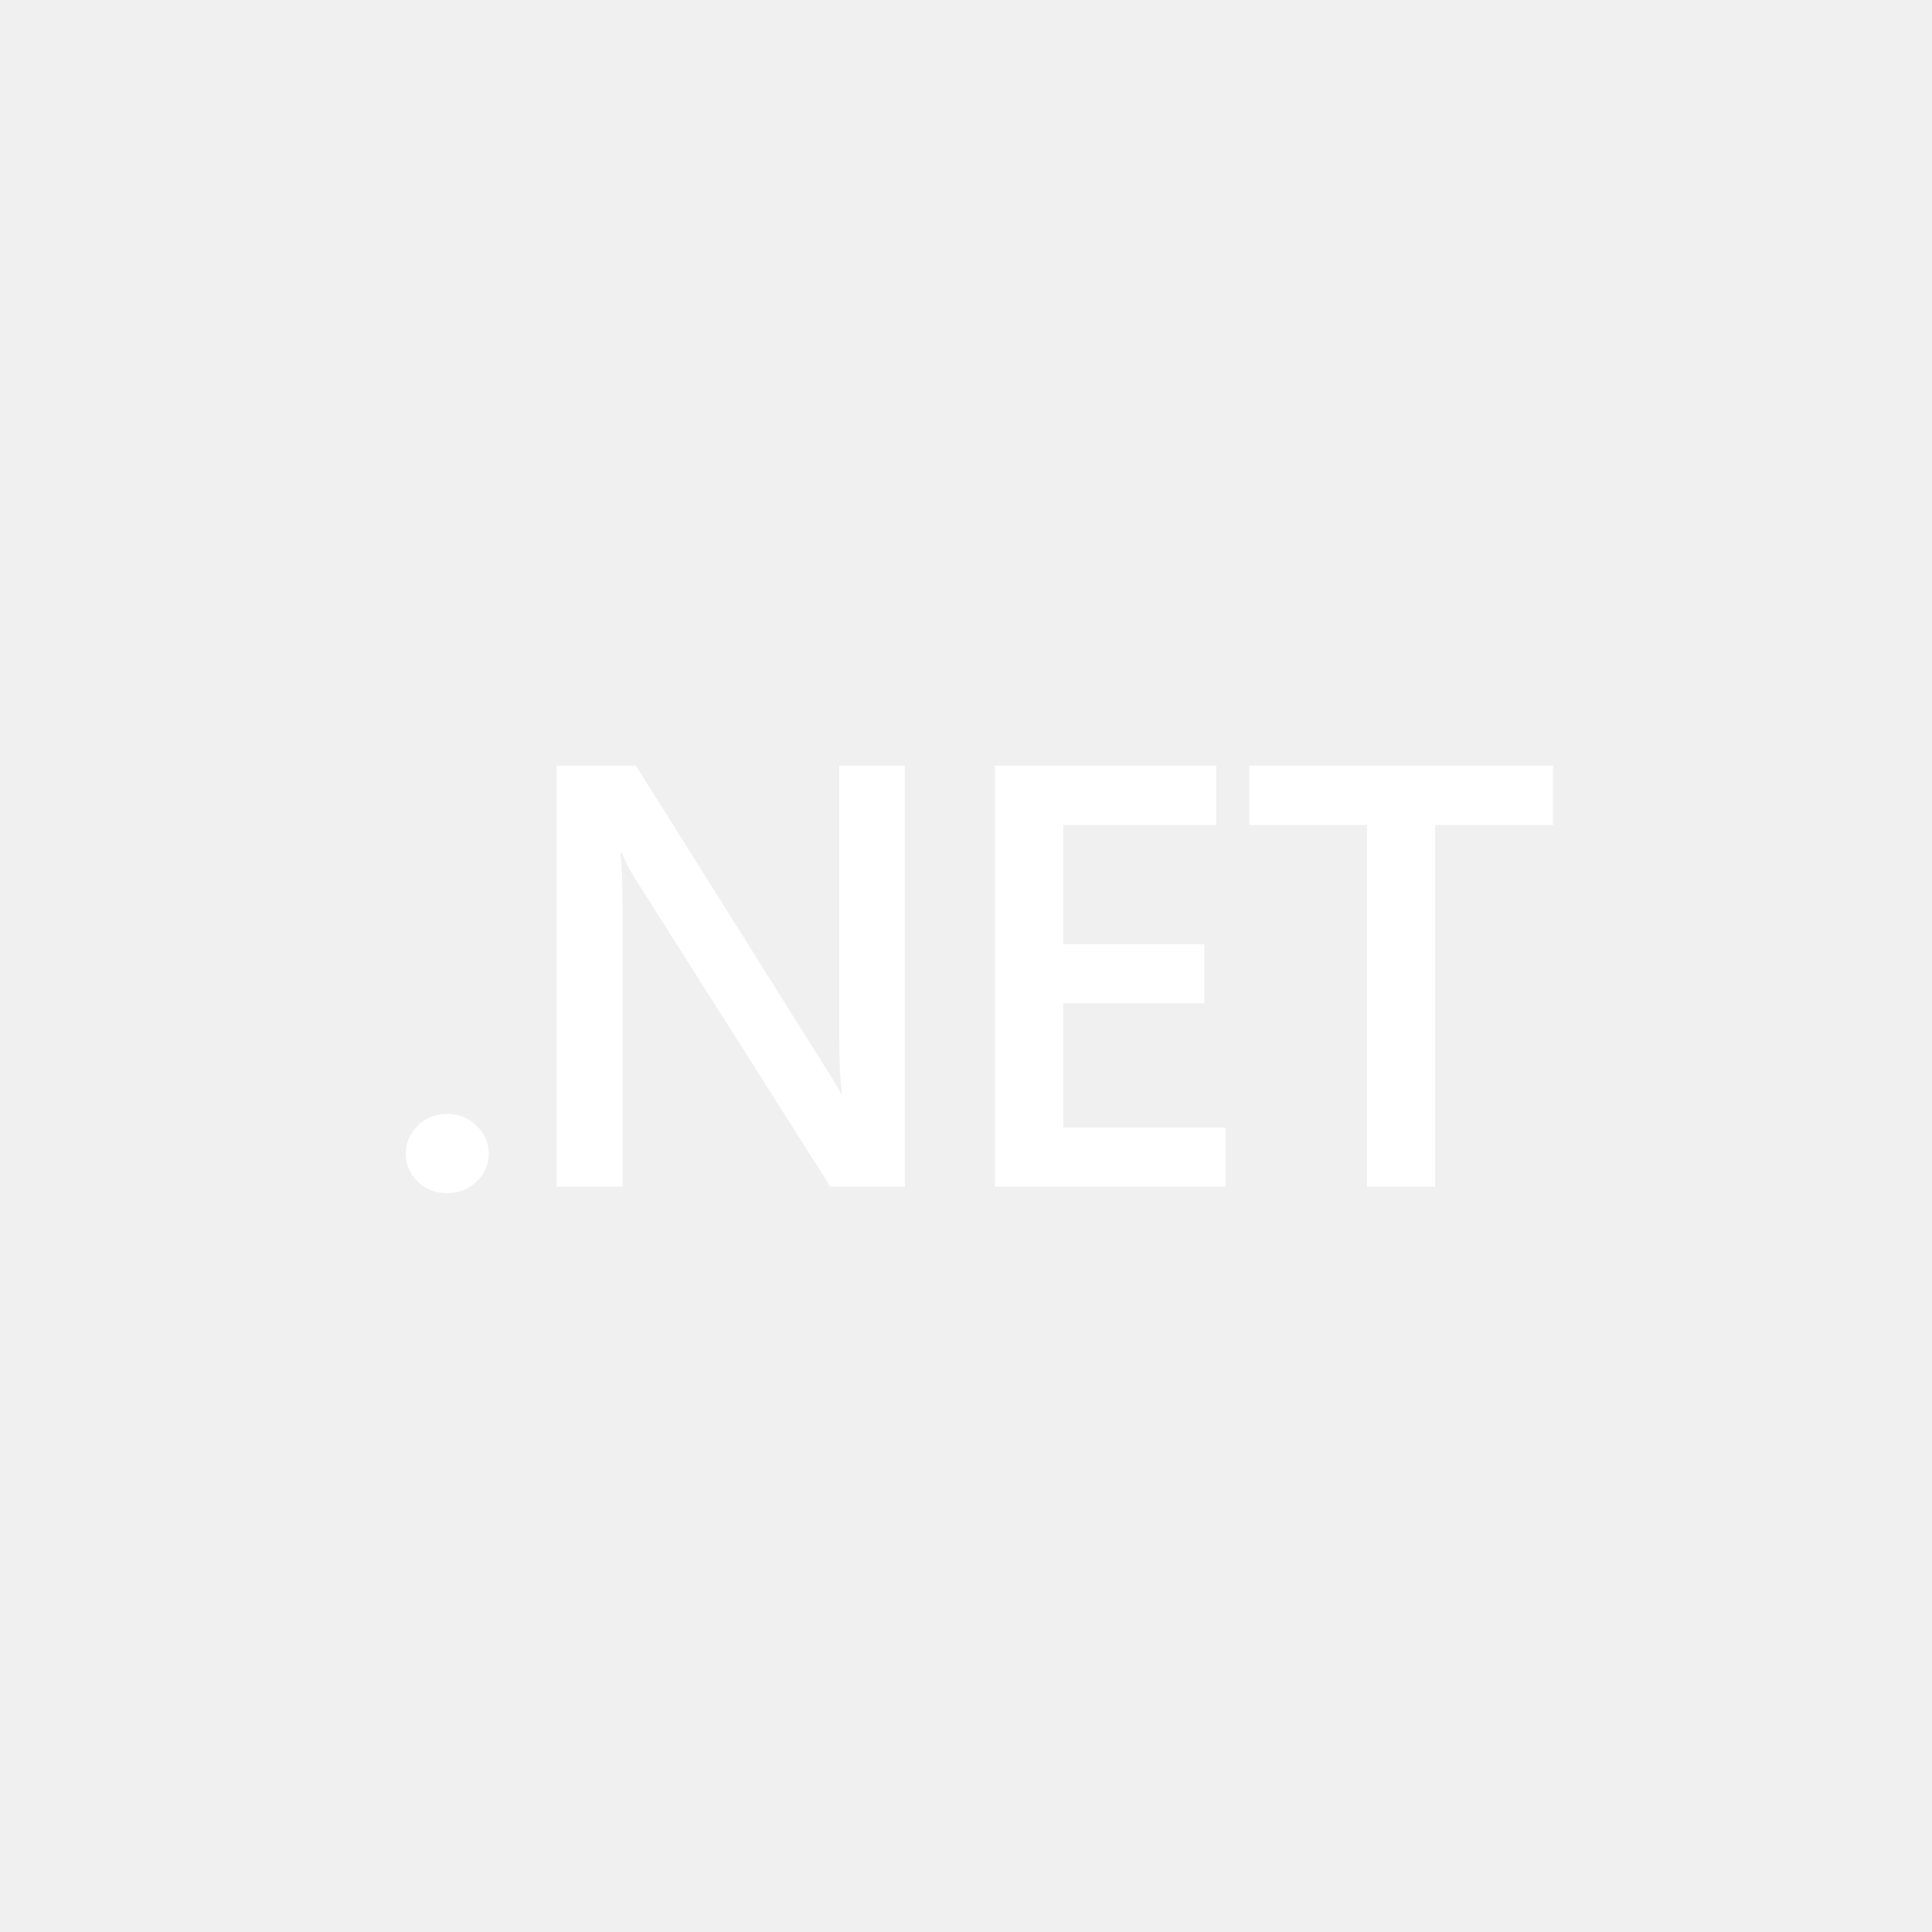
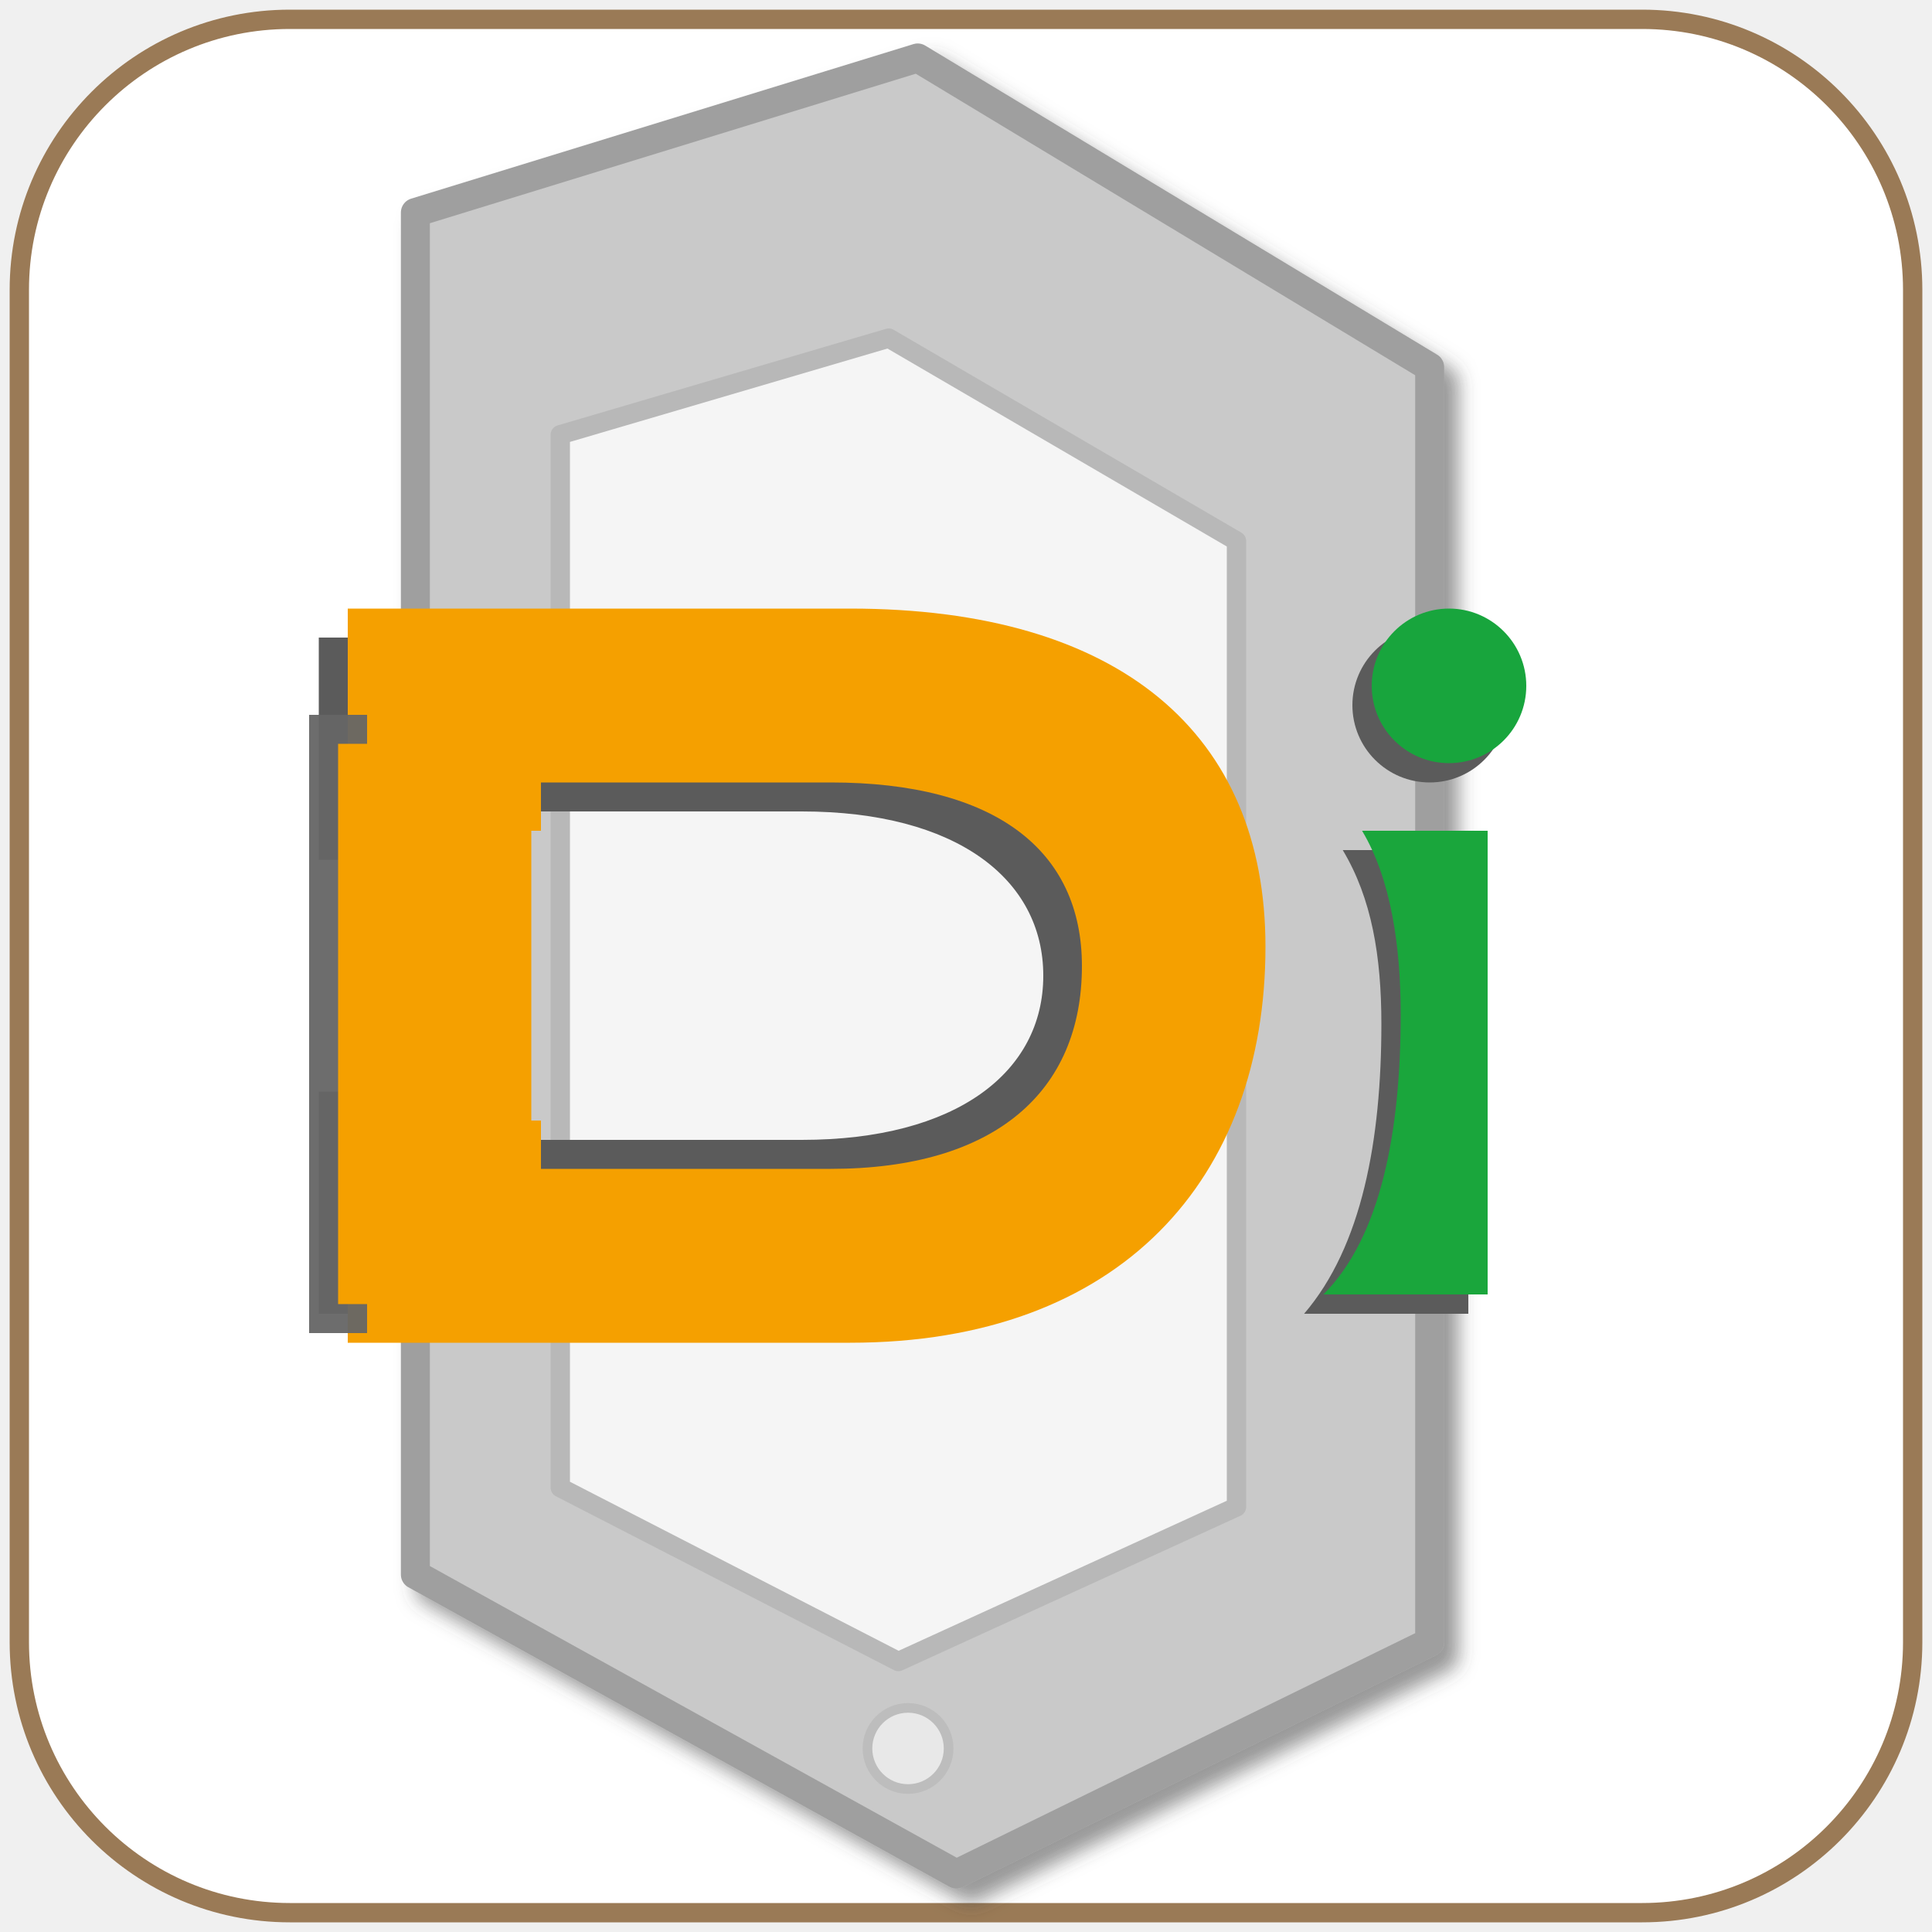
- <svg xmlns="http://www.w3.org/2000/svg" width="456" height="456" viewBox="0 0 456 456" version="1.1" xml:space="preserve" style="fill-rule:evenodd;clip-rule:evenodd;stroke-linejoin:round;stroke-miterlimit:2;">
-   <path d="m 105.5,281.609 c -2.703,0 -5.001,-0.9 -6.893,-2.702 -1.892,-1.848 -2.838,-4.042 -2.838,-6.582 0,-2.587 0.946,-4.804 2.838,-6.652 1.892,-1.848 4.19,-2.772 6.893,-2.772 2.748,0 5.068,0.924 6.96,2.772 1.937,1.848 2.906,4.064 2.906,6.652 0,2.54 -0.968,4.734 -2.906,6.582 -1.892,1.802 -4.212,2.702 -6.96,2.702 z" style="fill:#ffffff;fill-rule:nonzero;stroke-width:0.838" />
-   <path d="M 213.561,280.084 H 195.99 L 149.7,207.054 c -1.171,-1.848 -2.14,-3.765 -2.906,-5.751 h -0.406 c 0.361,2.125 0.541,6.675 0.541,13.65 v 65.132 h -15.543 v -99.36 h 18.719 l 44.737,71.298 c 1.892,2.957 3.109,4.989 3.649,6.098 h 0.27 c -0.45,-2.632 -0.676,-7.09 -0.676,-13.373 v -64.023 h 15.476 z" style="fill:#ffffff;fill-rule:nonzero;stroke-width:0.838" />
-   <path d="m 289.251,280.084 h -54.401 v -99.36 h 52.238 v 13.997 h -36.154 v 28.131 h 33.316 v 13.927 h -33.316 v 29.378 h 38.316 z" style="fill:#ffffff;fill-rule:nonzero;stroke-width:0.838" />
-   <path d="M 366.565,194.721 H 338.722 v 85.363 h -16.084 v -85.363 h -27.775 v -13.997 h 71.701 z" style="fill:#ffffff;fill-rule:nonzero;stroke-width:0.838" />
+ <svg xmlns="http://www.w3.org/2000/svg" width="200" height="200" viewBox="0 0 200 200">
+   <defs>
+     <filter id="shadow" x="-20%" y="-20%" width="140%" height="140%">
+       <feDropShadow dx="1.5" dy="1.5" stdDeviation="1" flood-color="#444" flood-opacity="0.55" />
+     </filter>
+   </defs>
+   <rect x="2" y="2" width="196" height="196" rx="28" ry="28" fill="#FFFFFF" stroke="#9a7a56" stroke-width="2" />
+   <g filter="url(#shadow)">
+     <path d="M43 22 L95 6 L148 38 L148 170 L99 194 L43 163 Z" fill="#c9c9c9" stroke="#9f9f9f" stroke-width="3" stroke-linejoin="round" />
+     <path d="M58 45 L92 35 L128 56 L128 156 L93 172 L58 154 Z" fill="#f5f5f5" stroke="#b8b8b8" stroke-width="2" stroke-linejoin="round" />
+     <circle cx="94" cy="181" r="4.2" fill="#e8e8e8" stroke="#bdbdbd" stroke-width="1" />
+   </g>
+   <g>
+     <path d="M33 66 H85 C113 66 128 79 128 101 C128 123 113 136 85 136 H33 V113 H53 V118 H83 C99 118 108 111 108 101 C108 91 99 84 83 84 H53 V89 H33 Z" fill="#5b5b5b" />
+     <path d="M36 63 H88 C116 63 131 76 131 98 C131 122 116 139 88 139 H36 V116 H56 V121 H86 C103 121 112 113 112 100 C112 88 103 81 86 81 H56 V86 H36 Z" fill="#f5a000" />
+     <rect x="36" y="77" width="19" height="58" fill="#f5a000" />
+     <rect x="32" y="74" width="6" height="64" fill="#666666" opacity="0.95" />
+     <rect x="35" y="77" width="6" height="58" fill="#f5a000" />
+   </g>
+   <g>
+     <circle cx="148" cy="73" r="8" fill="#5b5b5b" />
+     <circle cx="150" cy="71" r="8" fill="#18a53d" />
+     <path d="M139 88 H152 V136 H135 C141 129 143 118 143 106 C143 99 142 93 139 88 Z" fill="#5b5b5b" />
+     <path d="M141 86 H154 V134 H137 C143 128 145 117 145 105 C145 98 144 91 141 86 Z" fill="#1aa63c" />
+   </g>
</svg>
